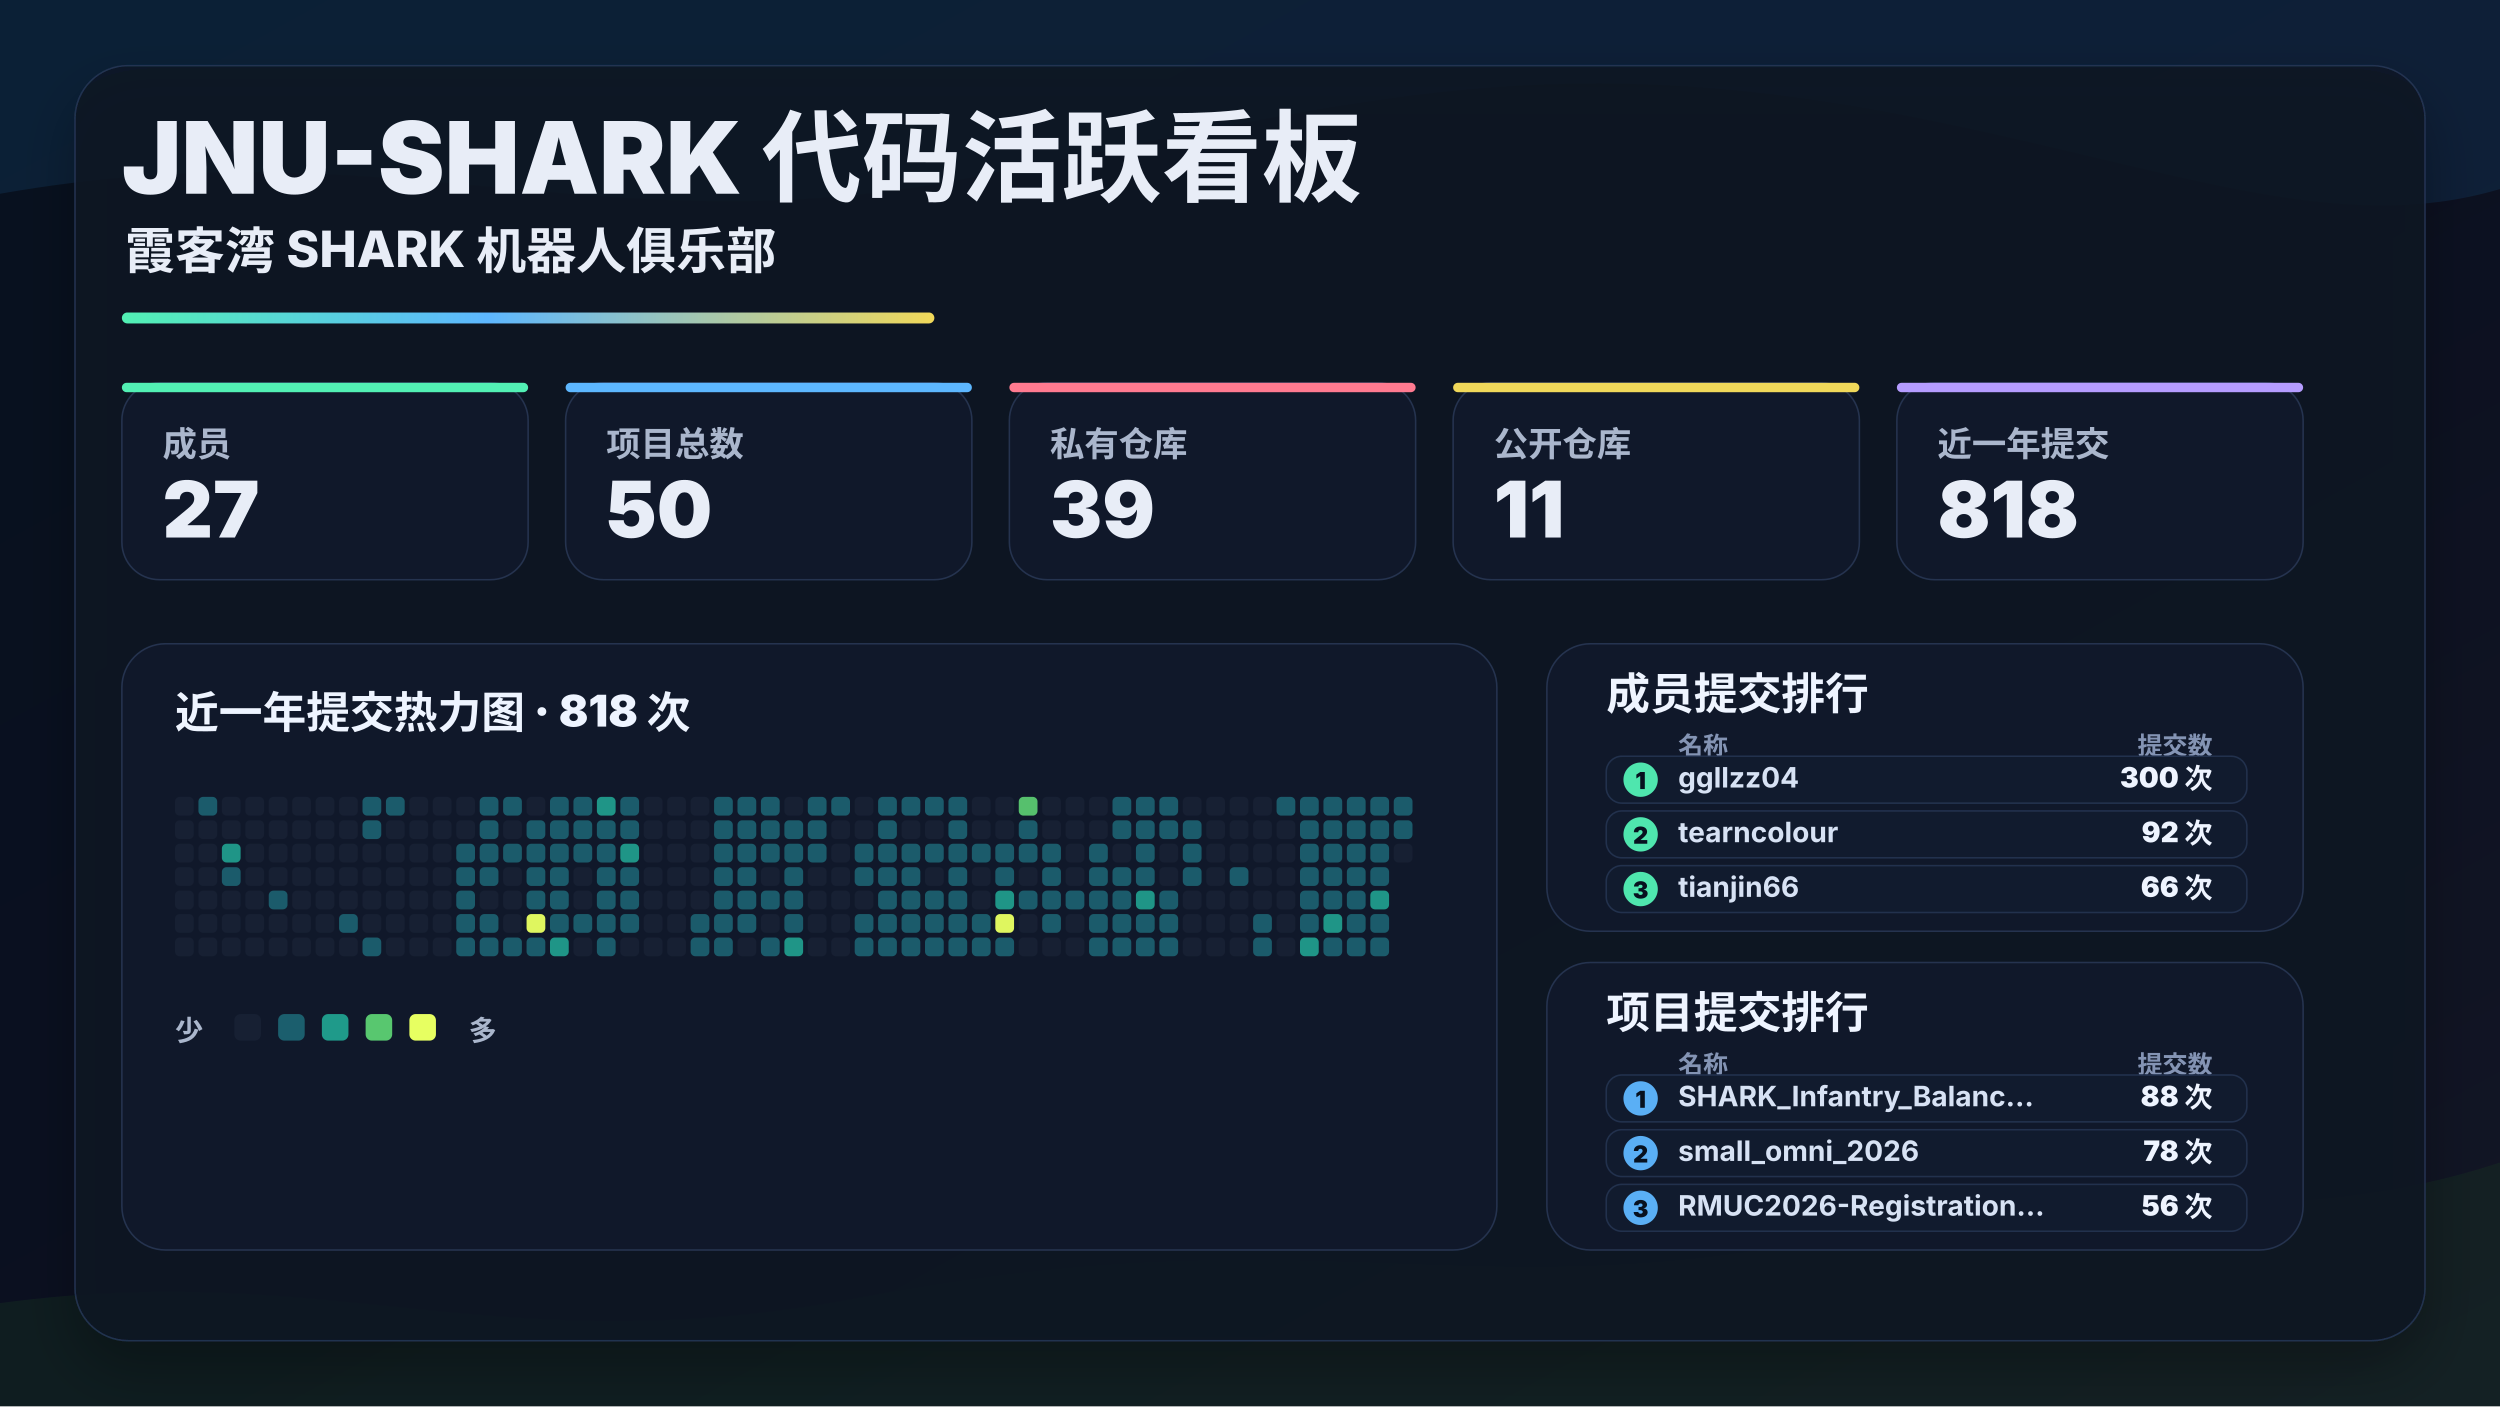
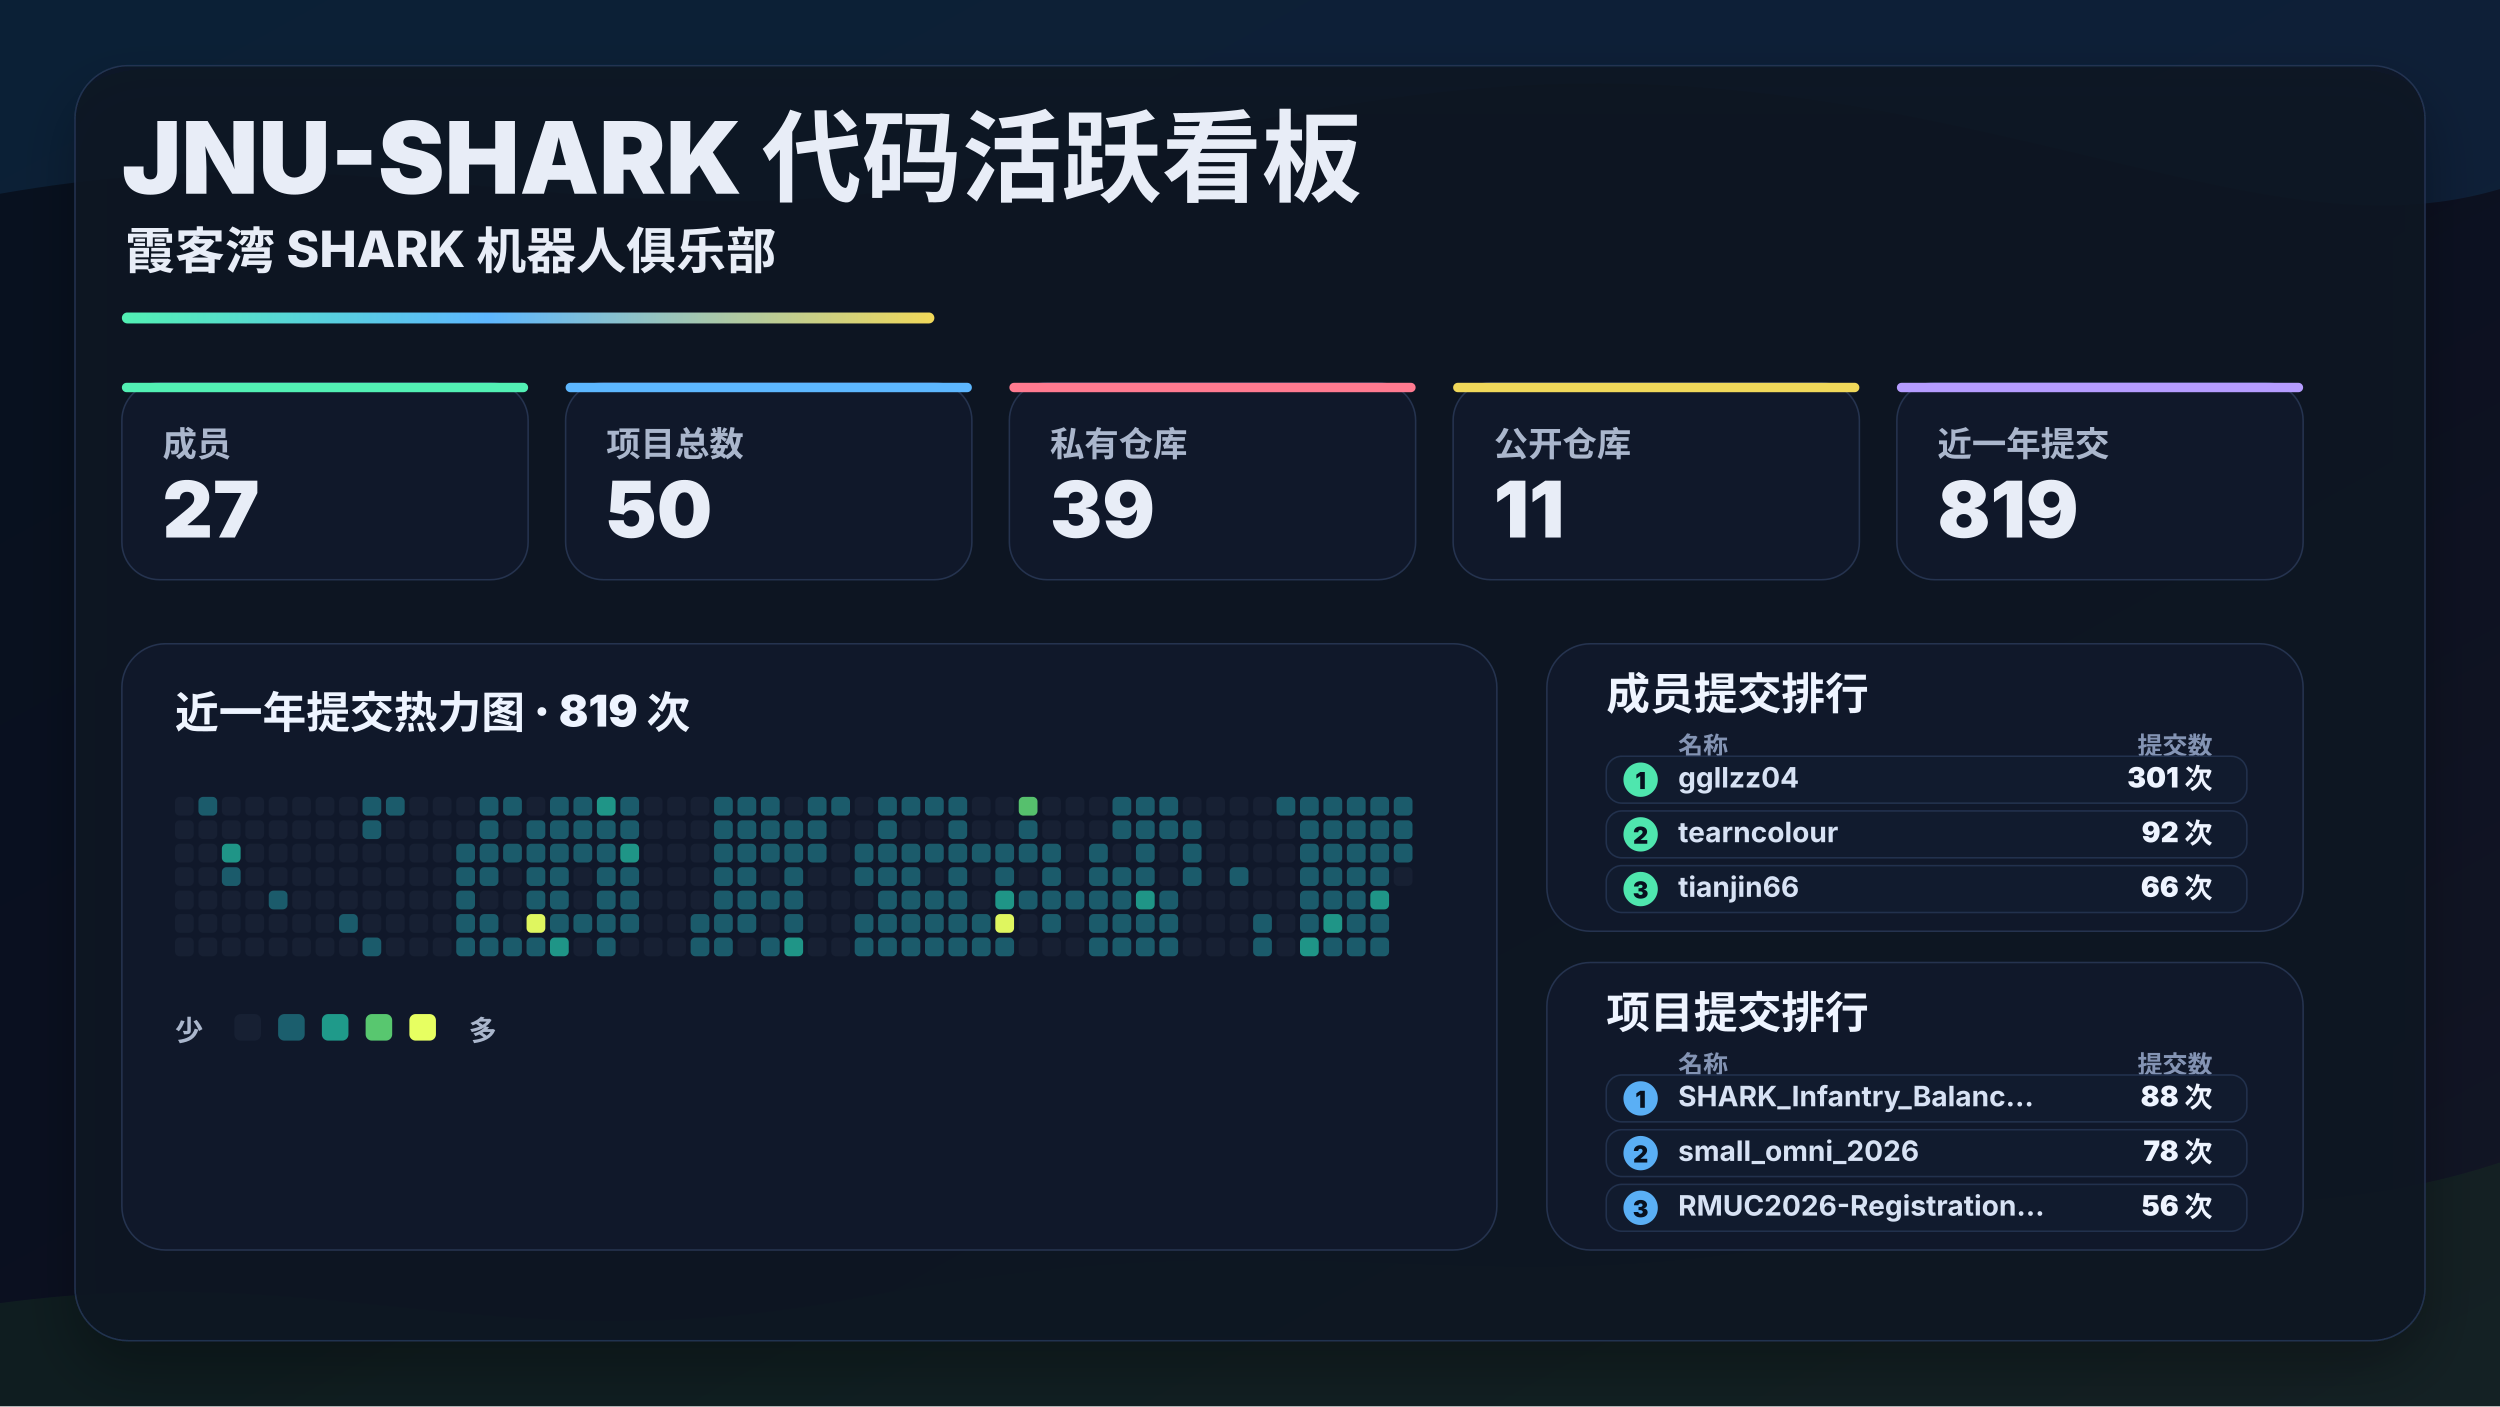
<svg xmlns="http://www.w3.org/2000/svg" width="1600" height="900" viewBox="0 0 1600 900" role="img" aria-labelledby="title desc">
  <defs>
    <linearGradient id="bg" x1="0" y1="0" x2="1" y2="1">
      <stop offset="0" stop-color="#07111f" />
      <stop offset="0.52" stop-color="#0b1020" />
      <stop offset="1" stop-color="#131625" />
    </linearGradient>
    <linearGradient id="hero" x1="0" y1="0" x2="1" y2="0">
      <stop offset="0" stop-color="#52f0b4" />
      <stop offset="0.45" stop-color="#5db7ff" />
      <stop offset="1" stop-color="#f0d85a" />
    </linearGradient>
    <filter id="softShadow" x="-10%" y="-10%" width="120%" height="120%">
      <feDropShadow dx="0" dy="18" stdDeviation="18" flood-color="#000000" flood-opacity="0.32" />
    </filter>
  </defs>
  <style>
    text { font-family: Inter, ui-sans-serif, system-ui, -apple-system, BlinkMacSystemFont, "Segoe UI", "PingFang SC", "Microsoft YaHei", sans-serif; fill: #e8edf7; }
    .title { font-size: 64px; font-weight: 900; letter-spacing: 0; }
    .subtitle { font-size: 32px; font-weight: 780; fill: #e8edf7; }
    .label { font-size: 22px; fill: #aab6cc; font-weight: 760; }
    .stat { font-size: 50px; font-weight: 900; }
    .section-title { font-size: 28px; font-weight: 860; fill: #eef4ff; }
    .table-head { font-size: 16px; fill: #8494b4; font-weight: 720; }
    .row-name { font-size: 18px; fill: #d7e2f4; font-weight: 720; }
    .row-value { font-size: 18px; fill: #eef4ff; font-weight: 860; }
    .rank { font-size: 15px; fill: #07111f; font-weight: 900; }
    .tiny { font-size: 18px; fill: #aab6cc; font-weight: 620; }
  </style>
  <rect width="1600" height="900" fill="url(#bg)" />
  <path d="M0 124 C250 80 385 160 620 114 C860 67 982 28 1220 74 C1392 108 1495 152 1600 121 L1600 0 L0 0 Z" fill="#12385c" opacity="0.38" />
  <path d="M0 834 C216 805 318 875 553 830 C835 776 935 837 1160 794 C1350 758 1464 789 1600 744 L1600 900 L0 900 Z" fill="#173622" opacity="0.36" />
  <g filter="url(#softShadow)">
    <rect x="48" y="42" width="1504" height="816" rx="34" fill="#0b1324" opacity="0.88" stroke="#263654" />
  </g>
  <text x="78" y="124" class="title">JNU-SHARK 代码活跃看板</text>
  <text x="80" y="172" class="subtitle">霞客湾 SHARK 机器人俱乐部</text>
  <rect x="78" y="200" width="520" height="7" rx="3.5" fill="url(#hero)" />
  <g>
    <rect x="78" y="245" width="260" height="126" rx="24" fill="#10182a" stroke="#25334f" />
    <rect x="78" y="245" width="260" height="6" rx="3" fill="#52f0b4" />
    <text x="104" y="292" class="label">成员</text>
    <text x="104" y="344" class="stat">27</text>
  </g>
  <g>
    <rect x="362" y="245" width="260" height="126" rx="24" fill="#10182a" stroke="#25334f" />
    <rect x="362" y="245" width="260" height="6" rx="3" fill="#5db7ff" />
    <text x="388" y="292" class="label">项目总数</text>
    <text x="388" y="344" class="stat">50</text>
  </g>
  <g>
    <rect x="646" y="245" width="260" height="126" rx="24" fill="#10182a" stroke="#25334f" />
    <rect x="646" y="245" width="260" height="6" rx="3" fill="#ff7a90" />
    <text x="672" y="292" class="label">私有仓库</text>
    <text x="672" y="344" class="stat">39</text>
  </g>
  <g>
    <rect x="930" y="245" width="260" height="126" rx="24" fill="#10182a" stroke="#25334f" />
    <rect x="930" y="245" width="260" height="6" rx="3" fill="#f0d85a" />
    <text x="956" y="292" class="label">公开仓库</text>
    <text x="956" y="344" class="stat">11</text>
  </g>
  <g>
    <rect x="1214" y="245" width="260" height="126" rx="24" fill="#10182a" stroke="#25334f" />
    <rect x="1214" y="245" width="260" height="6" rx="3" fill="#b59cff" />
    <text x="1240" y="292" class="label">近一年提交</text>
-     <text x="1240" y="344" class="stat">818</text>
+     <text x="1240" y="344" class="stat">819</text>
  </g>
  <rect x="78" y="412" width="880" height="388" rx="28" fill="#10182a" stroke="#25334f" />
-   <text x="112" y="466" class="section-title">近一年提交热力图 · 818 次</text>
+   <text x="112" y="466" class="section-title">近一年提交热力图 · 819 次</text>
  <rect x="112" y="510" width="12" height="12" rx="3" fill="#172033" opacity="0.96" />
  <rect x="112" y="525" width="12" height="12" rx="3" fill="#172033" opacity="0.96" />
  <rect x="112" y="540" width="12" height="12" rx="3" fill="#172033" opacity="0.96" />
  <rect x="112" y="555" width="12" height="12" rx="3" fill="#172033" opacity="0.96" />
  <rect x="112" y="570" width="12" height="12" rx="3" fill="#172033" opacity="0.96" />
  <rect x="112" y="585" width="12" height="12" rx="3" fill="#172033" opacity="0.96" />
  <rect x="112" y="600" width="12" height="12" rx="3" fill="#172033" opacity="0.96" />
  <rect x="127" y="510" width="12" height="12" rx="3" fill="#1b5e6d" opacity="0.96" />
  <rect x="127" y="525" width="12" height="12" rx="3" fill="#172033" opacity="0.96" />
  <rect x="127" y="540" width="12" height="12" rx="3" fill="#172033" opacity="0.96" />
  <rect x="127" y="555" width="12" height="12" rx="3" fill="#172033" opacity="0.96" />
  <rect x="127" y="570" width="12" height="12" rx="3" fill="#172033" opacity="0.96" />
  <rect x="127" y="585" width="12" height="12" rx="3" fill="#172033" opacity="0.96" />
  <rect x="127" y="600" width="12" height="12" rx="3" fill="#172033" opacity="0.96" />
  <rect x="142" y="510" width="12" height="12" rx="3" fill="#172033" opacity="0.96" />
  <rect x="142" y="525" width="12" height="12" rx="3" fill="#172033" opacity="0.96" />
  <rect x="142" y="540" width="12" height="12" rx="3" fill="#1f9a8a" opacity="0.96" />
  <rect x="142" y="555" width="12" height="12" rx="3" fill="#1b5e6d" opacity="0.96" />
  <rect x="142" y="570" width="12" height="12" rx="3" fill="#172033" opacity="0.96" />
  <rect x="142" y="585" width="12" height="12" rx="3" fill="#172033" opacity="0.96" />
  <rect x="142" y="600" width="12" height="12" rx="3" fill="#172033" opacity="0.96" />
  <rect x="157" y="510" width="12" height="12" rx="3" fill="#172033" opacity="0.96" />
  <rect x="157" y="525" width="12" height="12" rx="3" fill="#172033" opacity="0.96" />
  <rect x="157" y="540" width="12" height="12" rx="3" fill="#172033" opacity="0.96" />
  <rect x="157" y="555" width="12" height="12" rx="3" fill="#172033" opacity="0.96" />
  <rect x="157" y="570" width="12" height="12" rx="3" fill="#172033" opacity="0.96" />
  <rect x="157" y="585" width="12" height="12" rx="3" fill="#172033" opacity="0.96" />
  <rect x="157" y="600" width="12" height="12" rx="3" fill="#172033" opacity="0.96" />
  <rect x="172" y="510" width="12" height="12" rx="3" fill="#172033" opacity="0.96" />
  <rect x="172" y="525" width="12" height="12" rx="3" fill="#172033" opacity="0.96" />
  <rect x="172" y="540" width="12" height="12" rx="3" fill="#172033" opacity="0.96" />
  <rect x="172" y="555" width="12" height="12" rx="3" fill="#172033" opacity="0.96" />
  <rect x="172" y="570" width="12" height="12" rx="3" fill="#1b5e6d" opacity="0.96" />
  <rect x="172" y="585" width="12" height="12" rx="3" fill="#172033" opacity="0.96" />
  <rect x="172" y="600" width="12" height="12" rx="3" fill="#172033" opacity="0.96" />
  <rect x="187" y="510" width="12" height="12" rx="3" fill="#172033" opacity="0.96" />
  <rect x="187" y="525" width="12" height="12" rx="3" fill="#172033" opacity="0.96" />
  <rect x="187" y="540" width="12" height="12" rx="3" fill="#172033" opacity="0.96" />
  <rect x="187" y="555" width="12" height="12" rx="3" fill="#172033" opacity="0.96" />
  <rect x="187" y="570" width="12" height="12" rx="3" fill="#172033" opacity="0.96" />
  <rect x="187" y="585" width="12" height="12" rx="3" fill="#172033" opacity="0.96" />
  <rect x="187" y="600" width="12" height="12" rx="3" fill="#172033" opacity="0.96" />
  <rect x="202" y="510" width="12" height="12" rx="3" fill="#172033" opacity="0.96" />
  <rect x="202" y="525" width="12" height="12" rx="3" fill="#172033" opacity="0.96" />
  <rect x="202" y="540" width="12" height="12" rx="3" fill="#172033" opacity="0.96" />
  <rect x="202" y="555" width="12" height="12" rx="3" fill="#172033" opacity="0.96" />
  <rect x="202" y="570" width="12" height="12" rx="3" fill="#172033" opacity="0.96" />
  <rect x="202" y="585" width="12" height="12" rx="3" fill="#172033" opacity="0.96" />
  <rect x="202" y="600" width="12" height="12" rx="3" fill="#172033" opacity="0.96" />
  <rect x="217" y="510" width="12" height="12" rx="3" fill="#172033" opacity="0.96" />
  <rect x="217" y="525" width="12" height="12" rx="3" fill="#172033" opacity="0.96" />
  <rect x="217" y="540" width="12" height="12" rx="3" fill="#172033" opacity="0.96" />
  <rect x="217" y="555" width="12" height="12" rx="3" fill="#172033" opacity="0.96" />
  <rect x="217" y="570" width="12" height="12" rx="3" fill="#172033" opacity="0.96" />
  <rect x="217" y="585" width="12" height="12" rx="3" fill="#1b5e6d" opacity="0.96" />
  <rect x="217" y="600" width="12" height="12" rx="3" fill="#172033" opacity="0.96" />
  <rect x="232" y="510" width="12" height="12" rx="3" fill="#1b5e6d" opacity="0.96" />
  <rect x="232" y="525" width="12" height="12" rx="3" fill="#1b5e6d" opacity="0.96" />
  <rect x="232" y="540" width="12" height="12" rx="3" fill="#172033" opacity="0.96" />
  <rect x="232" y="555" width="12" height="12" rx="3" fill="#172033" opacity="0.96" />
  <rect x="232" y="570" width="12" height="12" rx="3" fill="#172033" opacity="0.96" />
  <rect x="232" y="585" width="12" height="12" rx="3" fill="#172033" opacity="0.96" />
  <rect x="232" y="600" width="12" height="12" rx="3" fill="#1b5e6d" opacity="0.96" />
  <rect x="247" y="510" width="12" height="12" rx="3" fill="#1b5e6d" opacity="0.96" />
  <rect x="247" y="525" width="12" height="12" rx="3" fill="#172033" opacity="0.96" />
  <rect x="247" y="540" width="12" height="12" rx="3" fill="#172033" opacity="0.96" />
  <rect x="247" y="555" width="12" height="12" rx="3" fill="#172033" opacity="0.96" />
  <rect x="247" y="570" width="12" height="12" rx="3" fill="#172033" opacity="0.96" />
  <rect x="247" y="585" width="12" height="12" rx="3" fill="#172033" opacity="0.96" />
  <rect x="247" y="600" width="12" height="12" rx="3" fill="#172033" opacity="0.96" />
  <rect x="262" y="510" width="12" height="12" rx="3" fill="#172033" opacity="0.96" />
  <rect x="262" y="525" width="12" height="12" rx="3" fill="#172033" opacity="0.96" />
  <rect x="262" y="540" width="12" height="12" rx="3" fill="#172033" opacity="0.96" />
  <rect x="262" y="555" width="12" height="12" rx="3" fill="#172033" opacity="0.96" />
  <rect x="262" y="570" width="12" height="12" rx="3" fill="#172033" opacity="0.96" />
  <rect x="262" y="585" width="12" height="12" rx="3" fill="#172033" opacity="0.96" />
  <rect x="262" y="600" width="12" height="12" rx="3" fill="#172033" opacity="0.96" />
  <rect x="277" y="510" width="12" height="12" rx="3" fill="#172033" opacity="0.96" />
  <rect x="277" y="525" width="12" height="12" rx="3" fill="#172033" opacity="0.96" />
  <rect x="277" y="540" width="12" height="12" rx="3" fill="#172033" opacity="0.96" />
  <rect x="277" y="555" width="12" height="12" rx="3" fill="#172033" opacity="0.96" />
  <rect x="277" y="570" width="12" height="12" rx="3" fill="#172033" opacity="0.96" />
  <rect x="277" y="585" width="12" height="12" rx="3" fill="#172033" opacity="0.96" />
  <rect x="277" y="600" width="12" height="12" rx="3" fill="#172033" opacity="0.96" />
  <rect x="292" y="510" width="12" height="12" rx="3" fill="#172033" opacity="0.96" />
  <rect x="292" y="525" width="12" height="12" rx="3" fill="#172033" opacity="0.96" />
  <rect x="292" y="540" width="12" height="12" rx="3" fill="#1b5e6d" opacity="0.96" />
  <rect x="292" y="555" width="12" height="12" rx="3" fill="#1b5e6d" opacity="0.96" />
  <rect x="292" y="570" width="12" height="12" rx="3" fill="#1b5e6d" opacity="0.96" />
  <rect x="292" y="585" width="12" height="12" rx="3" fill="#1b5e6d" opacity="0.96" />
  <rect x="292" y="600" width="12" height="12" rx="3" fill="#1b5e6d" opacity="0.96" />
  <rect x="307" y="510" width="12" height="12" rx="3" fill="#1b5e6d" opacity="0.96" />
  <rect x="307" y="525" width="12" height="12" rx="3" fill="#1b5e6d" opacity="0.96" />
  <rect x="307" y="540" width="12" height="12" rx="3" fill="#1b5e6d" opacity="0.96" />
  <rect x="307" y="555" width="12" height="12" rx="3" fill="#1b5e6d" opacity="0.96" />
  <rect x="307" y="570" width="12" height="12" rx="3" fill="#172033" opacity="0.96" />
  <rect x="307" y="585" width="12" height="12" rx="3" fill="#1b5e6d" opacity="0.96" />
  <rect x="307" y="600" width="12" height="12" rx="3" fill="#1b5e6d" opacity="0.96" />
  <rect x="322" y="510" width="12" height="12" rx="3" fill="#1b5e6d" opacity="0.96" />
  <rect x="322" y="525" width="12" height="12" rx="3" fill="#172033" opacity="0.96" />
  <rect x="322" y="540" width="12" height="12" rx="3" fill="#1b5e6d" opacity="0.96" />
  <rect x="322" y="555" width="12" height="12" rx="3" fill="#172033" opacity="0.96" />
  <rect x="322" y="570" width="12" height="12" rx="3" fill="#172033" opacity="0.96" />
  <rect x="322" y="585" width="12" height="12" rx="3" fill="#172033" opacity="0.96" />
  <rect x="322" y="600" width="12" height="12" rx="3" fill="#1b5e6d" opacity="0.96" />
  <rect x="337" y="510" width="12" height="12" rx="3" fill="#172033" opacity="0.96" />
  <rect x="337" y="525" width="12" height="12" rx="3" fill="#1b5e6d" opacity="0.96" />
  <rect x="337" y="540" width="12" height="12" rx="3" fill="#1b5e6d" opacity="0.96" />
  <rect x="337" y="555" width="12" height="12" rx="3" fill="#1b5e6d" opacity="0.96" />
  <rect x="337" y="570" width="12" height="12" rx="3" fill="#1b5e6d" opacity="0.96" />
  <rect x="337" y="585" width="12" height="12" rx="3" fill="#e7ff61" opacity="0.96" />
  <rect x="337" y="600" width="12" height="12" rx="3" fill="#1b5e6d" opacity="0.96" />
  <rect x="352" y="510" width="12" height="12" rx="3" fill="#1b5e6d" opacity="0.96" />
  <rect x="352" y="525" width="12" height="12" rx="3" fill="#1b5e6d" opacity="0.96" />
  <rect x="352" y="540" width="12" height="12" rx="3" fill="#1b5e6d" opacity="0.96" />
  <rect x="352" y="555" width="12" height="12" rx="3" fill="#1b5e6d" opacity="0.96" />
  <rect x="352" y="570" width="12" height="12" rx="3" fill="#1b5e6d" opacity="0.96" />
  <rect x="352" y="585" width="12" height="12" rx="3" fill="#1b5e6d" opacity="0.96" />
  <rect x="352" y="600" width="12" height="12" rx="3" fill="#1f9a8a" opacity="0.96" />
  <rect x="367" y="510" width="12" height="12" rx="3" fill="#1b5e6d" opacity="0.96" />
  <rect x="367" y="525" width="12" height="12" rx="3" fill="#1b5e6d" opacity="0.96" />
  <rect x="367" y="540" width="12" height="12" rx="3" fill="#1b5e6d" opacity="0.96" />
  <rect x="367" y="555" width="12" height="12" rx="3" fill="#172033" opacity="0.96" />
  <rect x="367" y="570" width="12" height="12" rx="3" fill="#172033" opacity="0.96" />
  <rect x="367" y="585" width="12" height="12" rx="3" fill="#1b5e6d" opacity="0.96" />
  <rect x="367" y="600" width="12" height="12" rx="3" fill="#172033" opacity="0.96" />
  <rect x="382" y="510" width="12" height="12" rx="3" fill="#1f9a8a" opacity="0.96" />
  <rect x="382" y="525" width="12" height="12" rx="3" fill="#1b5e6d" opacity="0.96" />
  <rect x="382" y="540" width="12" height="12" rx="3" fill="#1b5e6d" opacity="0.96" />
  <rect x="382" y="555" width="12" height="12" rx="3" fill="#1b5e6d" opacity="0.96" />
  <rect x="382" y="570" width="12" height="12" rx="3" fill="#1b5e6d" opacity="0.96" />
  <rect x="382" y="585" width="12" height="12" rx="3" fill="#1b5e6d" opacity="0.96" />
  <rect x="382" y="600" width="12" height="12" rx="3" fill="#1b5e6d" opacity="0.96" />
  <rect x="397" y="510" width="12" height="12" rx="3" fill="#1b5e6d" opacity="0.96" />
  <rect x="397" y="525" width="12" height="12" rx="3" fill="#1b5e6d" opacity="0.96" />
  <rect x="397" y="540" width="12" height="12" rx="3" fill="#1f9a8a" opacity="0.96" />
  <rect x="397" y="555" width="12" height="12" rx="3" fill="#1b5e6d" opacity="0.96" />
  <rect x="397" y="570" width="12" height="12" rx="3" fill="#1b5e6d" opacity="0.96" />
  <rect x="397" y="585" width="12" height="12" rx="3" fill="#1b5e6d" opacity="0.96" />
  <rect x="397" y="600" width="12" height="12" rx="3" fill="#172033" opacity="0.96" />
  <rect x="412" y="510" width="12" height="12" rx="3" fill="#172033" opacity="0.96" />
  <rect x="412" y="525" width="12" height="12" rx="3" fill="#172033" opacity="0.96" />
  <rect x="412" y="540" width="12" height="12" rx="3" fill="#172033" opacity="0.96" />
  <rect x="412" y="555" width="12" height="12" rx="3" fill="#172033" opacity="0.96" />
  <rect x="412" y="570" width="12" height="12" rx="3" fill="#172033" opacity="0.96" />
  <rect x="412" y="585" width="12" height="12" rx="3" fill="#172033" opacity="0.96" />
  <rect x="412" y="600" width="12" height="12" rx="3" fill="#172033" opacity="0.96" />
  <rect x="427" y="510" width="12" height="12" rx="3" fill="#172033" opacity="0.96" />
  <rect x="427" y="525" width="12" height="12" rx="3" fill="#172033" opacity="0.96" />
  <rect x="427" y="540" width="12" height="12" rx="3" fill="#172033" opacity="0.96" />
  <rect x="427" y="555" width="12" height="12" rx="3" fill="#172033" opacity="0.96" />
  <rect x="427" y="570" width="12" height="12" rx="3" fill="#172033" opacity="0.96" />
  <rect x="427" y="585" width="12" height="12" rx="3" fill="#172033" opacity="0.96" />
  <rect x="427" y="600" width="12" height="12" rx="3" fill="#172033" opacity="0.96" />
  <rect x="442" y="510" width="12" height="12" rx="3" fill="#172033" opacity="0.96" />
  <rect x="442" y="525" width="12" height="12" rx="3" fill="#172033" opacity="0.96" />
  <rect x="442" y="540" width="12" height="12" rx="3" fill="#172033" opacity="0.96" />
  <rect x="442" y="555" width="12" height="12" rx="3" fill="#172033" opacity="0.96" />
  <rect x="442" y="570" width="12" height="12" rx="3" fill="#172033" opacity="0.96" />
  <rect x="442" y="585" width="12" height="12" rx="3" fill="#1b5e6d" opacity="0.96" />
  <rect x="442" y="600" width="12" height="12" rx="3" fill="#1b5e6d" opacity="0.96" />
  <rect x="457" y="510" width="12" height="12" rx="3" fill="#1b5e6d" opacity="0.96" />
  <rect x="457" y="525" width="12" height="12" rx="3" fill="#1b5e6d" opacity="0.96" />
  <rect x="457" y="540" width="12" height="12" rx="3" fill="#1b5e6d" opacity="0.96" />
  <rect x="457" y="555" width="12" height="12" rx="3" fill="#1b5e6d" opacity="0.96" />
  <rect x="457" y="570" width="12" height="12" rx="3" fill="#1b5e6d" opacity="0.96" />
  <rect x="457" y="585" width="12" height="12" rx="3" fill="#1b5e6d" opacity="0.96" />
  <rect x="457" y="600" width="12" height="12" rx="3" fill="#1b5e6d" opacity="0.96" />
  <rect x="472" y="510" width="12" height="12" rx="3" fill="#1b5e6d" opacity="0.96" />
  <rect x="472" y="525" width="12" height="12" rx="3" fill="#1b5e6d" opacity="0.96" />
  <rect x="472" y="540" width="12" height="12" rx="3" fill="#1b5e6d" opacity="0.96" />
  <rect x="472" y="555" width="12" height="12" rx="3" fill="#1b5e6d" opacity="0.96" />
  <rect x="472" y="570" width="12" height="12" rx="3" fill="#1b5e6d" opacity="0.96" />
  <rect x="472" y="585" width="12" height="12" rx="3" fill="#1b5e6d" opacity="0.96" />
  <rect x="472" y="600" width="12" height="12" rx="3" fill="#172033" opacity="0.96" />
  <rect x="487" y="510" width="12" height="12" rx="3" fill="#1b5e6d" opacity="0.96" />
  <rect x="487" y="525" width="12" height="12" rx="3" fill="#1b5e6d" opacity="0.96" />
  <rect x="487" y="540" width="12" height="12" rx="3" fill="#1b5e6d" opacity="0.96" />
  <rect x="487" y="555" width="12" height="12" rx="3" fill="#172033" opacity="0.96" />
  <rect x="487" y="570" width="12" height="12" rx="3" fill="#1b5e6d" opacity="0.96" />
  <rect x="487" y="585" width="12" height="12" rx="3" fill="#172033" opacity="0.96" />
  <rect x="487" y="600" width="12" height="12" rx="3" fill="#1b5e6d" opacity="0.96" />
  <rect x="502" y="510" width="12" height="12" rx="3" fill="#172033" opacity="0.96" />
  <rect x="502" y="525" width="12" height="12" rx="3" fill="#1b5e6d" opacity="0.96" />
  <rect x="502" y="540" width="12" height="12" rx="3" fill="#1b5e6d" opacity="0.96" />
  <rect x="502" y="555" width="12" height="12" rx="3" fill="#1b5e6d" opacity="0.96" />
  <rect x="502" y="570" width="12" height="12" rx="3" fill="#1b5e6d" opacity="0.96" />
  <rect x="502" y="585" width="12" height="12" rx="3" fill="#1b5e6d" opacity="0.96" />
  <rect x="502" y="600" width="12" height="12" rx="3" fill="#1f9a8a" opacity="0.96" />
  <rect x="517" y="510" width="12" height="12" rx="3" fill="#1b5e6d" opacity="0.96" />
  <rect x="517" y="525" width="12" height="12" rx="3" fill="#1b5e6d" opacity="0.96" />
  <rect x="517" y="540" width="12" height="12" rx="3" fill="#1b5e6d" opacity="0.96" />
  <rect x="517" y="555" width="12" height="12" rx="3" fill="#172033" opacity="0.96" />
  <rect x="517" y="570" width="12" height="12" rx="3" fill="#172033" opacity="0.96" />
  <rect x="517" y="585" width="12" height="12" rx="3" fill="#172033" opacity="0.96" />
  <rect x="517" y="600" width="12" height="12" rx="3" fill="#172033" opacity="0.96" />
  <rect x="532" y="510" width="12" height="12" rx="3" fill="#1b5e6d" opacity="0.96" />
  <rect x="532" y="525" width="12" height="12" rx="3" fill="#172033" opacity="0.96" />
  <rect x="532" y="540" width="12" height="12" rx="3" fill="#172033" opacity="0.96" />
  <rect x="532" y="555" width="12" height="12" rx="3" fill="#172033" opacity="0.96" />
  <rect x="532" y="570" width="12" height="12" rx="3" fill="#172033" opacity="0.96" />
  <rect x="532" y="585" width="12" height="12" rx="3" fill="#172033" opacity="0.96" />
  <rect x="532" y="600" width="12" height="12" rx="3" fill="#172033" opacity="0.96" />
  <rect x="547" y="510" width="12" height="12" rx="3" fill="#172033" opacity="0.96" />
  <rect x="547" y="525" width="12" height="12" rx="3" fill="#172033" opacity="0.96" />
  <rect x="547" y="540" width="12" height="12" rx="3" fill="#1b5e6d" opacity="0.96" />
  <rect x="547" y="555" width="12" height="12" rx="3" fill="#1b5e6d" opacity="0.96" />
  <rect x="547" y="570" width="12" height="12" rx="3" fill="#172033" opacity="0.96" />
  <rect x="547" y="585" width="12" height="12" rx="3" fill="#1b5e6d" opacity="0.96" />
  <rect x="547" y="600" width="12" height="12" rx="3" fill="#1b5e6d" opacity="0.96" />
  <rect x="562" y="510" width="12" height="12" rx="3" fill="#1b5e6d" opacity="0.96" />
  <rect x="562" y="525" width="12" height="12" rx="3" fill="#1b5e6d" opacity="0.96" />
  <rect x="562" y="540" width="12" height="12" rx="3" fill="#1b5e6d" opacity="0.96" />
  <rect x="562" y="555" width="12" height="12" rx="3" fill="#1b5e6d" opacity="0.96" />
  <rect x="562" y="570" width="12" height="12" rx="3" fill="#1b5e6d" opacity="0.96" />
  <rect x="562" y="585" width="12" height="12" rx="3" fill="#1b5e6d" opacity="0.96" />
  <rect x="562" y="600" width="12" height="12" rx="3" fill="#1b5e6d" opacity="0.96" />
  <rect x="577" y="510" width="12" height="12" rx="3" fill="#1b5e6d" opacity="0.96" />
  <rect x="577" y="525" width="12" height="12" rx="3" fill="#172033" opacity="0.96" />
  <rect x="577" y="540" width="12" height="12" rx="3" fill="#1b5e6d" opacity="0.96" />
  <rect x="577" y="555" width="12" height="12" rx="3" fill="#1b5e6d" opacity="0.96" />
  <rect x="577" y="570" width="12" height="12" rx="3" fill="#1b5e6d" opacity="0.96" />
  <rect x="577" y="585" width="12" height="12" rx="3" fill="#1b5e6d" opacity="0.96" />
  <rect x="577" y="600" width="12" height="12" rx="3" fill="#1b5e6d" opacity="0.96" />
  <rect x="592" y="510" width="12" height="12" rx="3" fill="#1b5e6d" opacity="0.96" />
  <rect x="592" y="525" width="12" height="12" rx="3" fill="#172033" opacity="0.96" />
  <rect x="592" y="540" width="12" height="12" rx="3" fill="#1b5e6d" opacity="0.96" />
  <rect x="592" y="555" width="12" height="12" rx="3" fill="#172033" opacity="0.96" />
  <rect x="592" y="570" width="12" height="12" rx="3" fill="#1b5e6d" opacity="0.96" />
  <rect x="592" y="585" width="12" height="12" rx="3" fill="#1b5e6d" opacity="0.96" />
  <rect x="592" y="600" width="12" height="12" rx="3" fill="#1b5e6d" opacity="0.96" />
  <rect x="607" y="510" width="12" height="12" rx="3" fill="#1b5e6d" opacity="0.96" />
  <rect x="607" y="525" width="12" height="12" rx="3" fill="#1b5e6d" opacity="0.96" />
  <rect x="607" y="540" width="12" height="12" rx="3" fill="#1b5e6d" opacity="0.96" />
  <rect x="607" y="555" width="12" height="12" rx="3" fill="#1b5e6d" opacity="0.96" />
  <rect x="607" y="570" width="12" height="12" rx="3" fill="#1b5e6d" opacity="0.96" />
  <rect x="607" y="585" width="12" height="12" rx="3" fill="#1b5e6d" opacity="0.96" />
  <rect x="607" y="600" width="12" height="12" rx="3" fill="#1b5e6d" opacity="0.96" />
  <rect x="622" y="510" width="12" height="12" rx="3" fill="#172033" opacity="0.96" />
  <rect x="622" y="525" width="12" height="12" rx="3" fill="#172033" opacity="0.96" />
  <rect x="622" y="540" width="12" height="12" rx="3" fill="#1b5e6d" opacity="0.96" />
  <rect x="622" y="555" width="12" height="12" rx="3" fill="#172033" opacity="0.96" />
  <rect x="622" y="570" width="12" height="12" rx="3" fill="#172033" opacity="0.96" />
  <rect x="622" y="585" width="12" height="12" rx="3" fill="#1b5e6d" opacity="0.96" />
  <rect x="622" y="600" width="12" height="12" rx="3" fill="#1b5e6d" opacity="0.96" />
  <rect x="637" y="510" width="12" height="12" rx="3" fill="#172033" opacity="0.96" />
  <rect x="637" y="525" width="12" height="12" rx="3" fill="#172033" opacity="0.96" />
  <rect x="637" y="540" width="12" height="12" rx="3" fill="#1b5e6d" opacity="0.96" />
  <rect x="637" y="555" width="12" height="12" rx="3" fill="#1b5e6d" opacity="0.96" />
  <rect x="637" y="570" width="12" height="12" rx="3" fill="#1f9a8a" opacity="0.96" />
  <rect x="637" y="585" width="12" height="12" rx="3" fill="#e7ff61" opacity="0.96" />
  <rect x="637" y="600" width="12" height="12" rx="3" fill="#1b5e6d" opacity="0.96" />
  <rect x="652" y="510" width="12" height="12" rx="3" fill="#58c76f" opacity="0.96" />
  <rect x="652" y="525" width="12" height="12" rx="3" fill="#1b5e6d" opacity="0.96" />
  <rect x="652" y="540" width="12" height="12" rx="3" fill="#1b5e6d" opacity="0.96" />
  <rect x="652" y="555" width="12" height="12" rx="3" fill="#172033" opacity="0.96" />
  <rect x="652" y="570" width="12" height="12" rx="3" fill="#1b5e6d" opacity="0.96" />
  <rect x="652" y="585" width="12" height="12" rx="3" fill="#172033" opacity="0.96" />
  <rect x="652" y="600" width="12" height="12" rx="3" fill="#172033" opacity="0.96" />
  <rect x="667" y="510" width="12" height="12" rx="3" fill="#172033" opacity="0.96" />
  <rect x="667" y="525" width="12" height="12" rx="3" fill="#172033" opacity="0.96" />
  <rect x="667" y="540" width="12" height="12" rx="3" fill="#1b5e6d" opacity="0.96" />
  <rect x="667" y="555" width="12" height="12" rx="3" fill="#1b5e6d" opacity="0.96" />
  <rect x="667" y="570" width="12" height="12" rx="3" fill="#1b5e6d" opacity="0.96" />
  <rect x="667" y="585" width="12" height="12" rx="3" fill="#1b5e6d" opacity="0.96" />
  <rect x="667" y="600" width="12" height="12" rx="3" fill="#172033" opacity="0.96" />
  <rect x="682" y="510" width="12" height="12" rx="3" fill="#172033" opacity="0.96" />
  <rect x="682" y="525" width="12" height="12" rx="3" fill="#172033" opacity="0.96" />
  <rect x="682" y="540" width="12" height="12" rx="3" fill="#172033" opacity="0.96" />
  <rect x="682" y="555" width="12" height="12" rx="3" fill="#172033" opacity="0.96" />
  <rect x="682" y="570" width="12" height="12" rx="3" fill="#1b5e6d" opacity="0.96" />
  <rect x="682" y="585" width="12" height="12" rx="3" fill="#172033" opacity="0.96" />
  <rect x="682" y="600" width="12" height="12" rx="3" fill="#172033" opacity="0.96" />
  <rect x="697" y="510" width="12" height="12" rx="3" fill="#172033" opacity="0.96" />
  <rect x="697" y="525" width="12" height="12" rx="3" fill="#172033" opacity="0.96" />
  <rect x="697" y="540" width="12" height="12" rx="3" fill="#1b5e6d" opacity="0.96" />
  <rect x="697" y="555" width="12" height="12" rx="3" fill="#1b5e6d" opacity="0.96" />
  <rect x="697" y="570" width="12" height="12" rx="3" fill="#1b5e6d" opacity="0.96" />
  <rect x="697" y="585" width="12" height="12" rx="3" fill="#1b5e6d" opacity="0.96" />
  <rect x="697" y="600" width="12" height="12" rx="3" fill="#1b5e6d" opacity="0.96" />
  <rect x="712" y="510" width="12" height="12" rx="3" fill="#1b5e6d" opacity="0.96" />
  <rect x="712" y="525" width="12" height="12" rx="3" fill="#1b5e6d" opacity="0.96" />
  <rect x="712" y="540" width="12" height="12" rx="3" fill="#172033" opacity="0.96" />
  <rect x="712" y="555" width="12" height="12" rx="3" fill="#1b5e6d" opacity="0.96" />
  <rect x="712" y="570" width="12" height="12" rx="3" fill="#1b5e6d" opacity="0.96" />
  <rect x="712" y="585" width="12" height="12" rx="3" fill="#1b5e6d" opacity="0.96" />
  <rect x="712" y="600" width="12" height="12" rx="3" fill="#1b5e6d" opacity="0.96" />
  <rect x="727" y="510" width="12" height="12" rx="3" fill="#1b5e6d" opacity="0.96" />
  <rect x="727" y="525" width="12" height="12" rx="3" fill="#1b5e6d" opacity="0.96" />
  <rect x="727" y="540" width="12" height="12" rx="3" fill="#1b5e6d" opacity="0.96" />
  <rect x="727" y="555" width="12" height="12" rx="3" fill="#1b5e6d" opacity="0.96" />
  <rect x="727" y="570" width="12" height="12" rx="3" fill="#1f9a8a" opacity="0.96" />
  <rect x="727" y="585" width="12" height="12" rx="3" fill="#1b5e6d" opacity="0.96" />
  <rect x="727" y="600" width="12" height="12" rx="3" fill="#1b5e6d" opacity="0.96" />
  <rect x="742" y="510" width="12" height="12" rx="3" fill="#1b5e6d" opacity="0.96" />
  <rect x="742" y="525" width="12" height="12" rx="3" fill="#1b5e6d" opacity="0.96" />
  <rect x="742" y="540" width="12" height="12" rx="3" fill="#172033" opacity="0.96" />
  <rect x="742" y="555" width="12" height="12" rx="3" fill="#172033" opacity="0.96" />
  <rect x="742" y="570" width="12" height="12" rx="3" fill="#1b5e6d" opacity="0.96" />
  <rect x="742" y="585" width="12" height="12" rx="3" fill="#1b5e6d" opacity="0.96" />
  <rect x="742" y="600" width="12" height="12" rx="3" fill="#1b5e6d" opacity="0.96" />
  <rect x="757" y="510" width="12" height="12" rx="3" fill="#172033" opacity="0.96" />
  <rect x="757" y="525" width="12" height="12" rx="3" fill="#1b5e6d" opacity="0.96" />
  <rect x="757" y="540" width="12" height="12" rx="3" fill="#1b5e6d" opacity="0.96" />
  <rect x="757" y="555" width="12" height="12" rx="3" fill="#1b5e6d" opacity="0.96" />
  <rect x="757" y="570" width="12" height="12" rx="3" fill="#172033" opacity="0.96" />
  <rect x="757" y="585" width="12" height="12" rx="3" fill="#172033" opacity="0.96" />
  <rect x="757" y="600" width="12" height="12" rx="3" fill="#172033" opacity="0.96" />
  <rect x="772" y="510" width="12" height="12" rx="3" fill="#172033" opacity="0.96" />
  <rect x="772" y="525" width="12" height="12" rx="3" fill="#172033" opacity="0.96" />
  <rect x="772" y="540" width="12" height="12" rx="3" fill="#172033" opacity="0.96" />
  <rect x="772" y="555" width="12" height="12" rx="3" fill="#172033" opacity="0.96" />
  <rect x="772" y="570" width="12" height="12" rx="3" fill="#172033" opacity="0.96" />
  <rect x="772" y="585" width="12" height="12" rx="3" fill="#172033" opacity="0.96" />
  <rect x="772" y="600" width="12" height="12" rx="3" fill="#172033" opacity="0.96" />
  <rect x="787" y="510" width="12" height="12" rx="3" fill="#172033" opacity="0.96" />
  <rect x="787" y="525" width="12" height="12" rx="3" fill="#172033" opacity="0.96" />
  <rect x="787" y="540" width="12" height="12" rx="3" fill="#172033" opacity="0.96" />
  <rect x="787" y="555" width="12" height="12" rx="3" fill="#1b5e6d" opacity="0.96" />
  <rect x="787" y="570" width="12" height="12" rx="3" fill="#172033" opacity="0.96" />
  <rect x="787" y="585" width="12" height="12" rx="3" fill="#172033" opacity="0.96" />
  <rect x="787" y="600" width="12" height="12" rx="3" fill="#172033" opacity="0.96" />
  <rect x="802" y="510" width="12" height="12" rx="3" fill="#172033" opacity="0.96" />
  <rect x="802" y="525" width="12" height="12" rx="3" fill="#172033" opacity="0.96" />
  <rect x="802" y="540" width="12" height="12" rx="3" fill="#172033" opacity="0.96" />
  <rect x="802" y="555" width="12" height="12" rx="3" fill="#172033" opacity="0.96" />
  <rect x="802" y="570" width="12" height="12" rx="3" fill="#172033" opacity="0.96" />
  <rect x="802" y="585" width="12" height="12" rx="3" fill="#1b5e6d" opacity="0.96" />
  <rect x="802" y="600" width="12" height="12" rx="3" fill="#1b5e6d" opacity="0.96" />
  <rect x="817" y="510" width="12" height="12" rx="3" fill="#1b5e6d" opacity="0.96" />
  <rect x="817" y="525" width="12" height="12" rx="3" fill="#172033" opacity="0.96" />
  <rect x="817" y="540" width="12" height="12" rx="3" fill="#172033" opacity="0.96" />
  <rect x="817" y="555" width="12" height="12" rx="3" fill="#172033" opacity="0.96" />
  <rect x="817" y="570" width="12" height="12" rx="3" fill="#172033" opacity="0.96" />
  <rect x="817" y="585" width="12" height="12" rx="3" fill="#172033" opacity="0.96" />
  <rect x="817" y="600" width="12" height="12" rx="3" fill="#172033" opacity="0.96" />
  <rect x="832" y="510" width="12" height="12" rx="3" fill="#1b5e6d" opacity="0.96" />
  <rect x="832" y="525" width="12" height="12" rx="3" fill="#1b5e6d" opacity="0.96" />
  <rect x="832" y="540" width="12" height="12" rx="3" fill="#1b5e6d" opacity="0.96" />
  <rect x="832" y="555" width="12" height="12" rx="3" fill="#1b5e6d" opacity="0.96" />
  <rect x="832" y="570" width="12" height="12" rx="3" fill="#1b5e6d" opacity="0.96" />
  <rect x="832" y="585" width="12" height="12" rx="3" fill="#1b5e6d" opacity="0.96" />
  <rect x="832" y="600" width="12" height="12" rx="3" fill="#1f9a8a" opacity="0.96" />
  <rect x="847" y="510" width="12" height="12" rx="3" fill="#1b5e6d" opacity="0.96" />
  <rect x="847" y="525" width="12" height="12" rx="3" fill="#1b5e6d" opacity="0.96" />
  <rect x="847" y="540" width="12" height="12" rx="3" fill="#1b5e6d" opacity="0.96" />
  <rect x="847" y="555" width="12" height="12" rx="3" fill="#1b5e6d" opacity="0.96" />
  <rect x="847" y="570" width="12" height="12" rx="3" fill="#1b5e6d" opacity="0.96" />
  <rect x="847" y="585" width="12" height="12" rx="3" fill="#1f9a8a" opacity="0.96" />
  <rect x="847" y="600" width="12" height="12" rx="3" fill="#1b5e6d" opacity="0.96" />
  <rect x="862" y="510" width="12" height="12" rx="3" fill="#1b5e6d" opacity="0.96" />
  <rect x="862" y="525" width="12" height="12" rx="3" fill="#1b5e6d" opacity="0.96" />
  <rect x="862" y="540" width="12" height="12" rx="3" fill="#1b5e6d" opacity="0.96" />
  <rect x="862" y="555" width="12" height="12" rx="3" fill="#1b5e6d" opacity="0.96" />
  <rect x="862" y="570" width="12" height="12" rx="3" fill="#1b5e6d" opacity="0.96" />
  <rect x="862" y="585" width="12" height="12" rx="3" fill="#1b5e6d" opacity="0.96" />
  <rect x="862" y="600" width="12" height="12" rx="3" fill="#1b5e6d" opacity="0.96" />
  <rect x="877" y="510" width="12" height="12" rx="3" fill="#1b5e6d" opacity="0.96" />
  <rect x="877" y="525" width="12" height="12" rx="3" fill="#1b5e6d" opacity="0.96" />
  <rect x="877" y="540" width="12" height="12" rx="3" fill="#1b5e6d" opacity="0.96" />
  <rect x="877" y="555" width="12" height="12" rx="3" fill="#1b5e6d" opacity="0.96" />
  <rect x="877" y="570" width="12" height="12" rx="3" fill="#1f9a8a" opacity="0.96" />
  <rect x="877" y="585" width="12" height="12" rx="3" fill="#1b5e6d" opacity="0.96" />
  <rect x="877" y="600" width="12" height="12" rx="3" fill="#1b5e6d" opacity="0.96" />
  <rect x="892" y="510" width="12" height="12" rx="3" fill="#1b5e6d" opacity="0.96" />
  <rect x="892" y="525" width="12" height="12" rx="3" fill="#1b5e6d" opacity="0.96" />
-   <rect x="892" y="540" width="12" height="12" rx="3" fill="#172033" opacity="0.96" />
+   <rect x="892" y="540" width="12" height="12" rx="3" fill="#1b5e6d" opacity="0.96" />
+   <rect x="892" y="555" width="12" height="12" rx="3" fill="#172033" opacity="0.96" />
  <text x="112" y="666" class="tiny">少</text>
  <rect x="150" y="649" width="17" height="17" rx="4" fill="#172033" />
  <rect x="178" y="649" width="17" height="17" rx="4" fill="#1b5e6d" />
  <rect x="206" y="649" width="17" height="17" rx="4" fill="#1f9a8a" />
  <rect x="234" y="649" width="17" height="17" rx="4" fill="#58c76f" />
  <rect x="262" y="649" width="17" height="17" rx="4" fill="#e7ff61" />
  <text x="300" y="666" class="tiny">多</text>
  <rect x="990" y="412" width="484" height="184" rx="28" fill="#10182a" stroke="#25334f" />
  <text x="1028" y="454" class="section-title">成员提交排行</text>
  <text x="1074" y="483" class="table-head">名称</text>
  <text x="1416" y="483" class="table-head" text-anchor="end">提交数</text>
  <g>
    <rect x="1028" y="484" width="410" height="30" rx="10" fill="#111b2e" stroke="#22314d" />
    <circle cx="1050" cy="499" r="11" fill="#52f0b4" opacity="0.95" />
    <text x="1050" y="505" class="rank" text-anchor="middle">1</text>
    <text x="1074" y="504" class="row-name">ggllzz04</text>
-     <text x="1416" y="504" class="row-value" text-anchor="end">300 次</text>
+     <text x="1416" y="504" class="row-value" text-anchor="end">301 次</text>
  </g>
  <g>
    <rect x="1028" y="519" width="410" height="30" rx="10" fill="#111b2e" stroke="#22314d" />
    <circle cx="1050" cy="534" r="11" fill="#52f0b4" opacity="0.95" />
    <text x="1050" y="540" class="rank" text-anchor="middle">2</text>
    <text x="1074" y="539" class="row-name">tearncolour</text>
    <text x="1416" y="539" class="row-value" text-anchor="end">92 次</text>
  </g>
  <g>
    <rect x="1028" y="554" width="410" height="30" rx="10" fill="#111b2e" stroke="#22314d" />
    <circle cx="1050" cy="569" r="11" fill="#52f0b4" opacity="0.95" />
    <text x="1050" y="575" class="rank" text-anchor="middle">3</text>
    <text x="1074" y="574" class="row-name">tianjin66</text>
    <text x="1416" y="574" class="row-value" text-anchor="end">66 次</text>
  </g>
  <rect x="990" y="616" width="484" height="184" rx="28" fill="#10182a" stroke="#25334f" />
  <text x="1028" y="658" class="section-title">项目提交排行</text>
  <text x="1074" y="687" class="table-head">名称</text>
  <text x="1416" y="687" class="table-head" text-anchor="end">提交数</text>
  <g>
    <rect x="1028" y="688" width="410" height="30" rx="10" fill="#111b2e" stroke="#22314d" />
    <circle cx="1050" cy="703" r="11" fill="#5db7ff" opacity="0.95" />
    <text x="1050" y="709" class="rank" text-anchor="middle">1</text>
    <text x="1074" y="708" class="row-name">SHARK_Infantry_Balanc...</text>
    <text x="1416" y="708" class="row-value" text-anchor="end">88 次</text>
  </g>
  <g>
    <rect x="1028" y="723" width="410" height="30" rx="10" fill="#111b2e" stroke="#22314d" />
    <circle cx="1050" cy="738" r="11" fill="#5db7ff" opacity="0.95" />
    <text x="1050" y="744" class="rank" text-anchor="middle">2</text>
    <text x="1074" y="743" class="row-name">small_omni_2026</text>
    <text x="1416" y="743" class="row-value" text-anchor="end">78 次</text>
  </g>
  <g>
    <rect x="1028" y="758" width="410" height="30" rx="10" fill="#111b2e" stroke="#22314d" />
    <circle cx="1050" cy="773" r="11" fill="#5db7ff" opacity="0.95" />
    <text x="1050" y="779" class="rank" text-anchor="middle">3</text>
    <text x="1074" y="778" class="row-name">RMUC2026-Registration...</text>
    <text x="1416" y="778" class="row-value" text-anchor="end">56 次</text>
  </g>
</svg>
